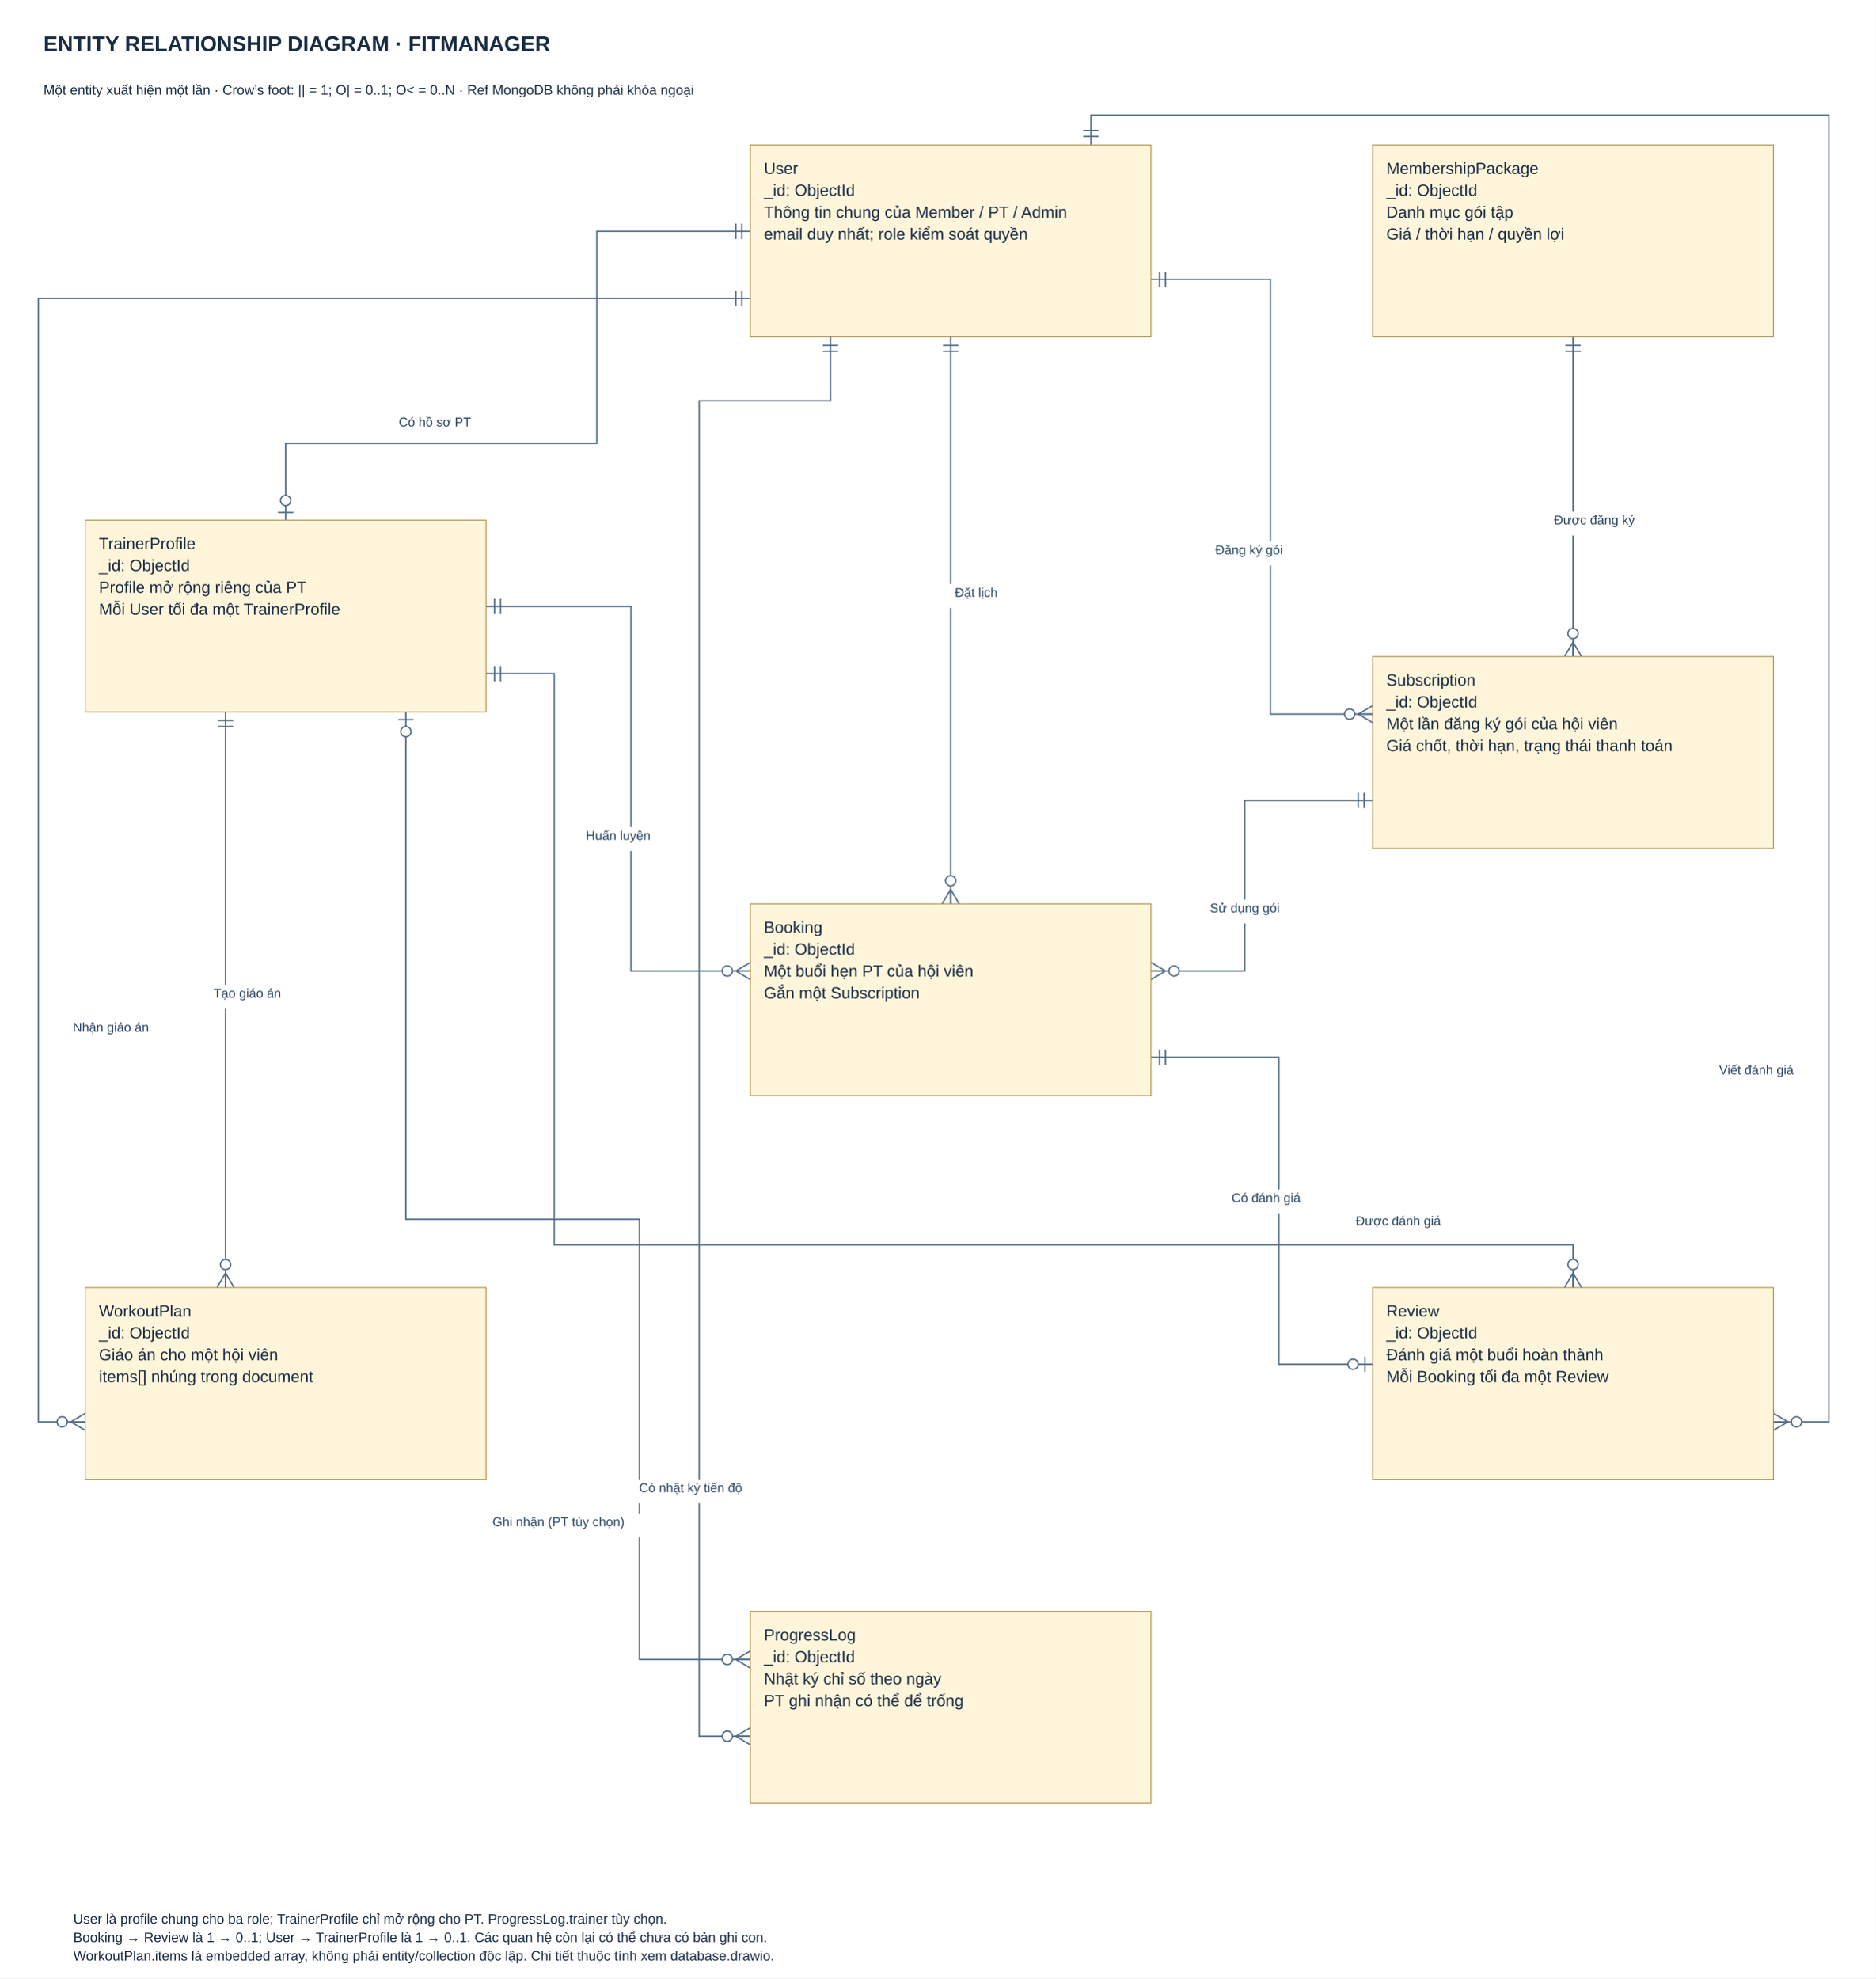
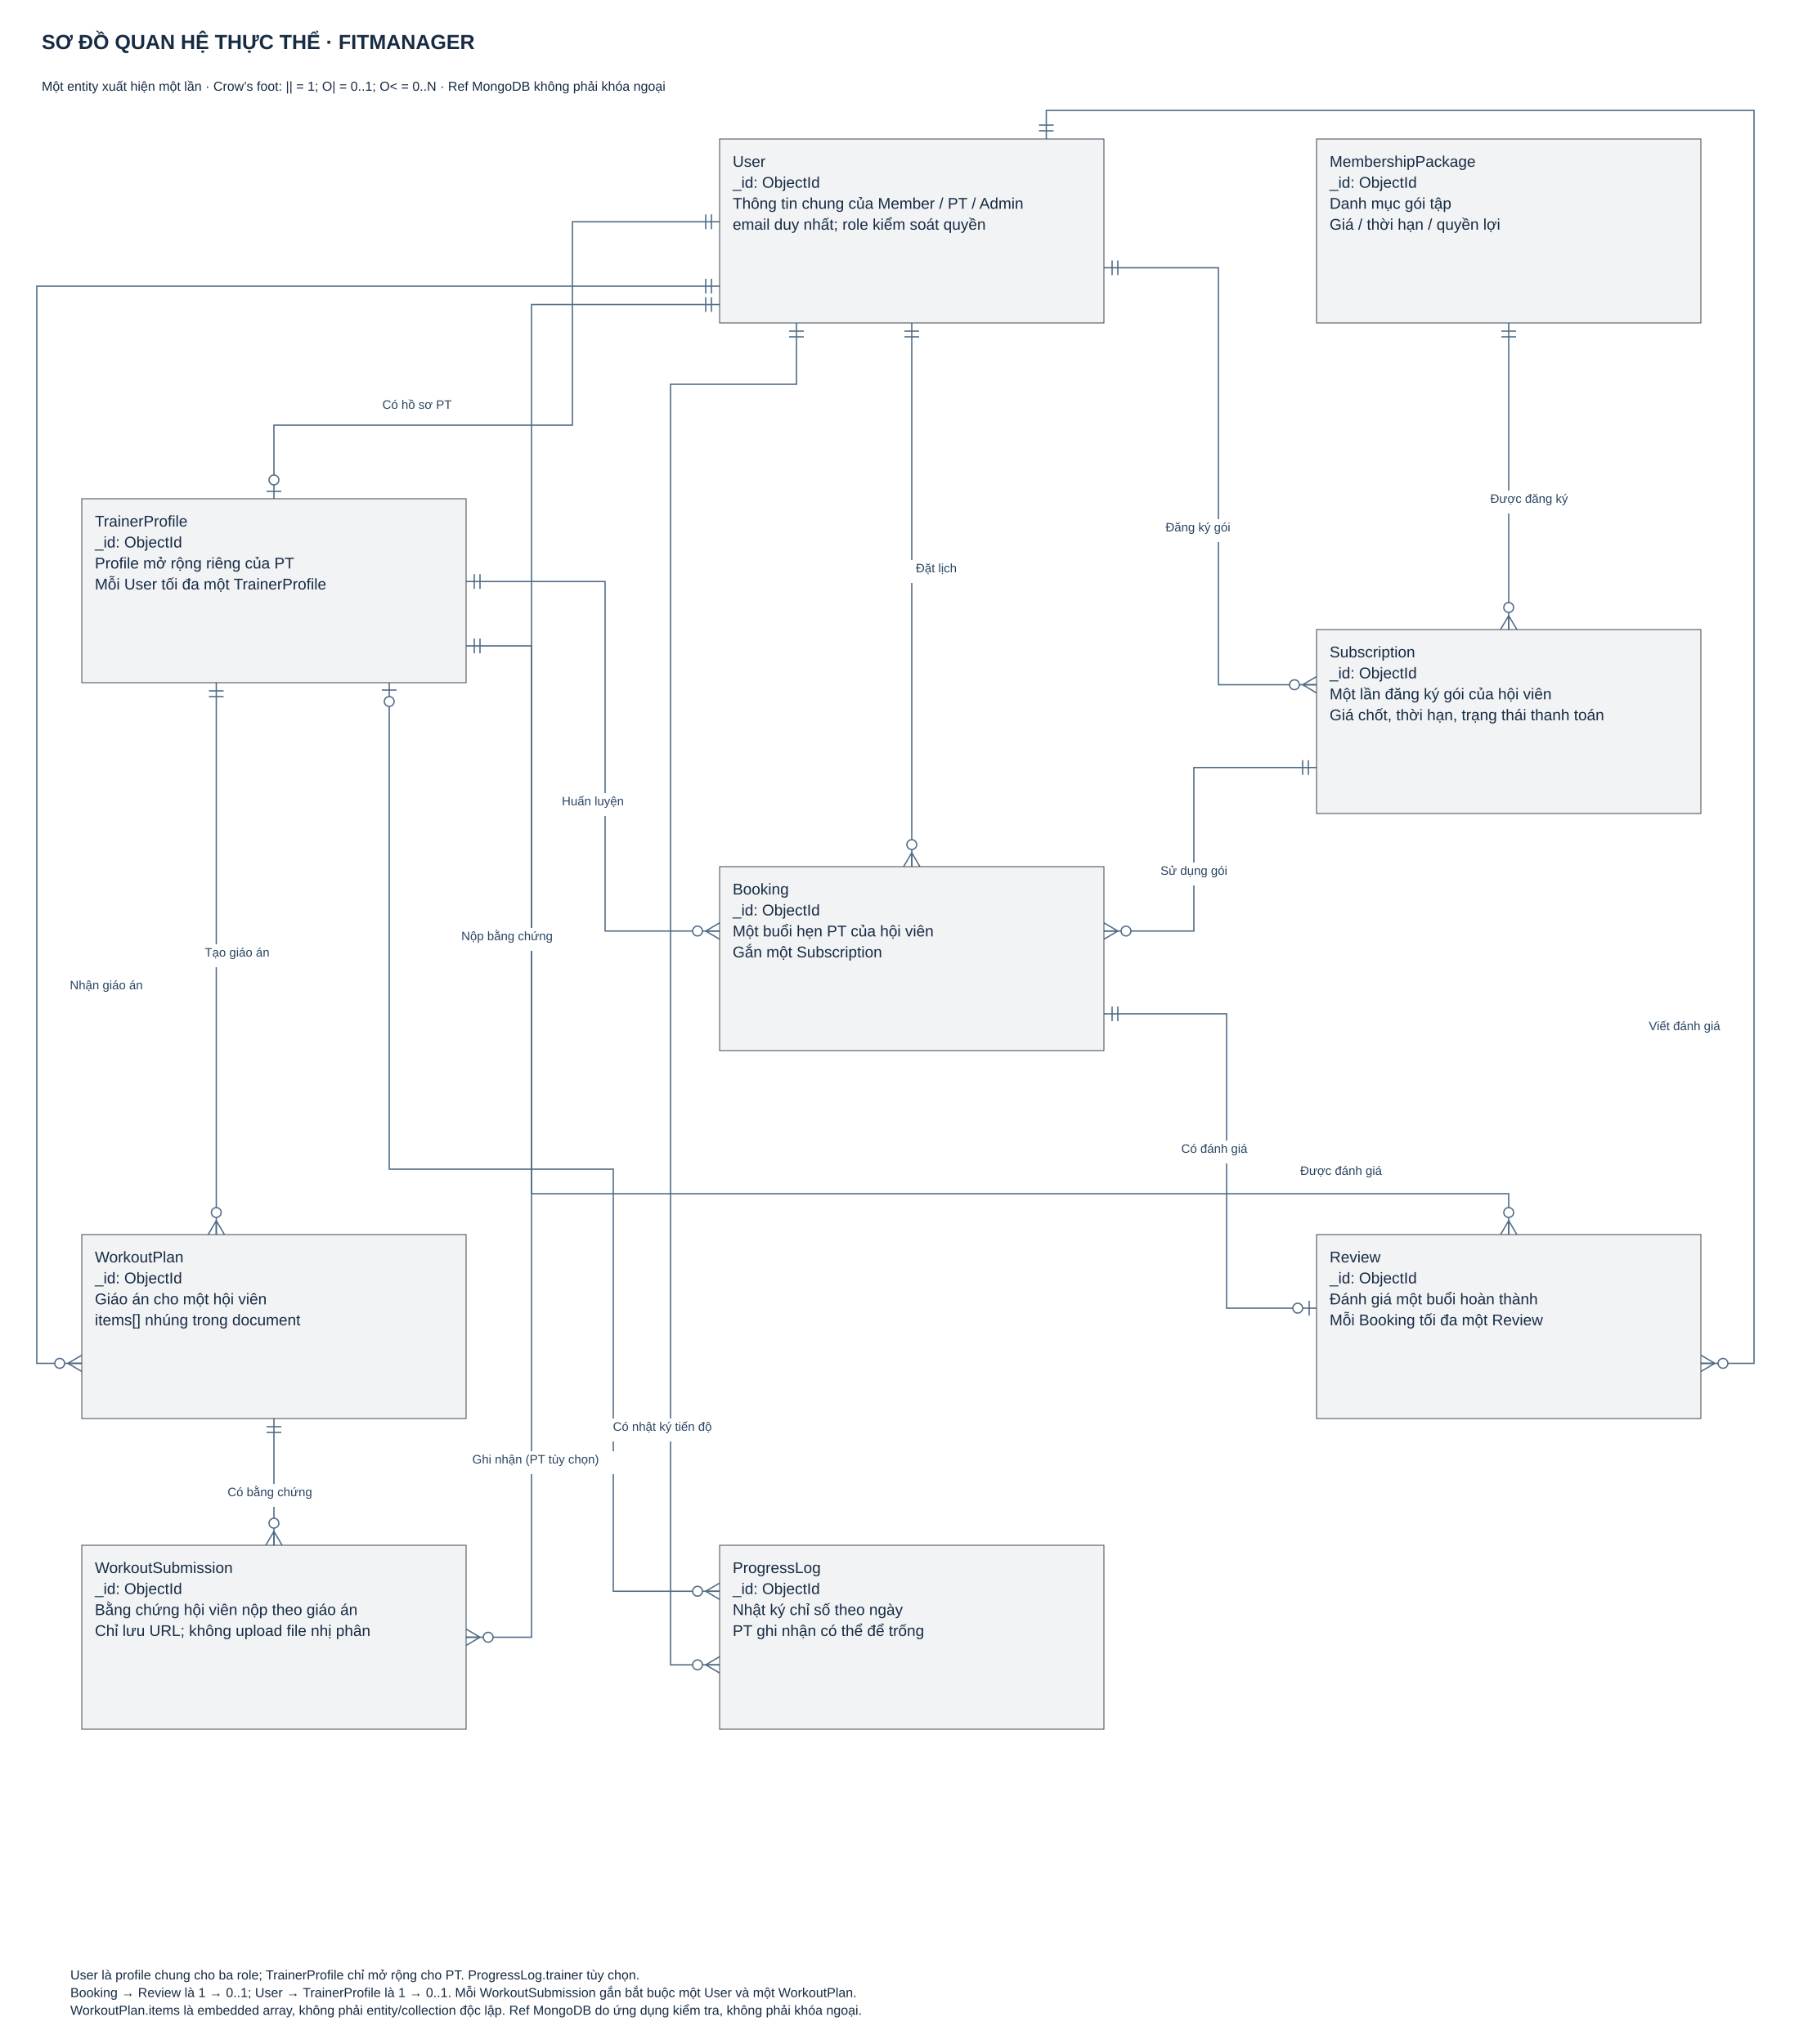
- <svg xmlns="http://www.w3.org/2000/svg" width="2200" height="2320" viewBox="0 0 2200 2320">
+ <svg xmlns="http://www.w3.org/2000/svg" width="2200" height="2500" viewBox="0 0 2200 2500">
  <rect width="100%" height="100%" fill="white" />
  <path d="M880,271.25 L700,271.25 L700,520 L335,520 L335,610" fill="none" stroke="#506b86" stroke-width="1.6" />
  <g transform="translate(335,610) rotate(90)" stroke="#506b86" stroke-width="1.6" fill="none">
    <path d="M-9,-9 V9" />
    <circle cx="-23" cy="0" r="6" fill="white" />
  </g>
  <g transform="translate(880,271.25) rotate(0)" stroke="#506b86" stroke-width="1.6" fill="none">
    <path d="M-10,-9 V9 M-17,-9 V9" />
  </g>
  <path d="M1350,327.5 L1490,327.5 L1490,837.5 L1610,837.5" fill="none" stroke="#506b86" stroke-width="1.6" />
  <g transform="translate(1610,837.5) rotate(0)" stroke="#506b86" stroke-width="1.6" fill="none">
    <path d="M0,-10 L-17,0 L0,10 M-17,0 H0" />
    <circle cx="-27" cy="0" r="6" fill="white" />
  </g>
  <g transform="translate(1350,327.5) rotate(180)" stroke="#506b86" stroke-width="1.6" fill="none">
    <path d="M-10,-9 V9 M-17,-9 V9" />
  </g>
  <path d="M1845,395 L1845,770" fill="none" stroke="#506b86" stroke-width="1.6" />
  <g transform="translate(1845,770) rotate(90)" stroke="#506b86" stroke-width="1.6" fill="none">
    <path d="M0,-10 L-17,0 L0,10 M-17,0 H0" />
    <circle cx="-27" cy="0" r="6" fill="white" />
  </g>
  <g transform="translate(1845,395) rotate(-90)" stroke="#506b86" stroke-width="1.6" fill="none">
    <path d="M-10,-9 V9 M-17,-9 V9" />
  </g>
  <path d="M1115,395 L1115,1060" fill="none" stroke="#506b86" stroke-width="1.6" />
  <g transform="translate(1115,1060) rotate(90)" stroke="#506b86" stroke-width="1.6" fill="none">
    <path d="M0,-10 L-17,0 L0,10 M-17,0 H0" />
    <circle cx="-27" cy="0" r="6" fill="white" />
  </g>
  <g transform="translate(1115,395) rotate(-90)" stroke="#506b86" stroke-width="1.6" fill="none">
    <path d="M-10,-9 V9 M-17,-9 V9" />
  </g>
  <path d="M570,711.25 L740,711.25 L740,1138.75 L880,1138.75" fill="none" stroke="#506b86" stroke-width="1.6" />
  <g transform="translate(880,1138.75) rotate(0)" stroke="#506b86" stroke-width="1.6" fill="none">
    <path d="M0,-10 L-17,0 L0,10 M-17,0 H0" />
    <circle cx="-27" cy="0" r="6" fill="white" />
  </g>
  <g transform="translate(570,711.25) rotate(180)" stroke="#506b86" stroke-width="1.6" fill="none">
    <path d="M-10,-9 V9 M-17,-9 V9" />
  </g>
  <path d="M1610,938.75 L1460,938.75 L1460,1138.75 L1350,1138.75" fill="none" stroke="#506b86" stroke-width="1.6" />
  <g transform="translate(1350,1138.75) rotate(180)" stroke="#506b86" stroke-width="1.6" fill="none">
    <path d="M0,-10 L-17,0 L0,10 M-17,0 H0" />
    <circle cx="-27" cy="0" r="6" fill="white" />
  </g>
  <g transform="translate(1610,938.75) rotate(0)" stroke="#506b86" stroke-width="1.6" fill="none">
    <path d="M-10,-9 V9 M-17,-9 V9" />
  </g>
  <path d="M880,350 L45,350 L45,1667.5 L100,1667.5" fill="none" stroke="#506b86" stroke-width="1.6" />
  <g transform="translate(100,1667.5) rotate(0)" stroke="#506b86" stroke-width="1.6" fill="none">
    <path d="M0,-10 L-17,0 L0,10 M-17,0 H0" />
    <circle cx="-27" cy="0" r="6" fill="white" />
  </g>
  <g transform="translate(880,350) rotate(0)" stroke="#506b86" stroke-width="1.6" fill="none">
    <path d="M-10,-9 V9 M-17,-9 V9" />
  </g>
  <path d="M264.5,835 L264.5,1510" fill="none" stroke="#506b86" stroke-width="1.6" />
  <g transform="translate(264.5,1510) rotate(90)" stroke="#506b86" stroke-width="1.6" fill="none">
    <path d="M0,-10 L-17,0 L0,10 M-17,0 H0" />
    <circle cx="-27" cy="0" r="6" fill="white" />
  </g>
  <g transform="translate(264.5,835) rotate(-90)" stroke="#506b86" stroke-width="1.6" fill="none">
    <path d="M-10,-9 V9 M-17,-9 V9" />
  </g>
+   <path d="M335,1735 L335,1890" fill="none" stroke="#506b86" stroke-width="1.6" />
+   <g transform="translate(335,1890) rotate(90)" stroke="#506b86" stroke-width="1.6" fill="none">
+     <path d="M0,-10 L-17,0 L0,10 M-17,0 H0" />
+     <circle cx="-27" cy="0" r="6" fill="white" />
+   </g>
+   <g transform="translate(335,1735) rotate(-90)" stroke="#506b86" stroke-width="1.6" fill="none">
+     <path d="M-10,-9 V9 M-17,-9 V9" />
+   </g>
+   <path d="M880,372.5 L650,372.5 L650,2002.5 L570,2002.5" fill="none" stroke="#506b86" stroke-width="1.6" />
+   <g transform="translate(570,2002.5) rotate(180)" stroke="#506b86" stroke-width="1.6" fill="none">
+     <path d="M0,-10 L-17,0 L0,10 M-17,0 H0" />
+     <circle cx="-27" cy="0" r="6" fill="white" />
+   </g>
+   <g transform="translate(880,372.5) rotate(0)" stroke="#506b86" stroke-width="1.6" fill="none">
+     <path d="M-10,-9 V9 M-17,-9 V9" />
+   </g>
  <path d="M974,395 L974,470 L820,470 L820,2036.25 L880,2036.25" fill="none" stroke="#506b86" stroke-width="1.6" />
  <g transform="translate(880,2036.25) rotate(0)" stroke="#506b86" stroke-width="1.6" fill="none">
    <path d="M0,-10 L-17,0 L0,10 M-17,0 H0" />
    <circle cx="-27" cy="0" r="6" fill="white" />
  </g>
  <g transform="translate(974,395) rotate(-90)" stroke="#506b86" stroke-width="1.6" fill="none">
    <path d="M-10,-9 V9 M-17,-9 V9" />
  </g>
  <path d="M476,835 L476,1430 L750,1430 L750,1946.25 L880,1946.25" fill="none" stroke="#506b86" stroke-width="1.6" />
  <g transform="translate(880,1946.25) rotate(0)" stroke="#506b86" stroke-width="1.6" fill="none">
    <path d="M0,-10 L-17,0 L0,10 M-17,0 H0" />
    <circle cx="-27" cy="0" r="6" fill="white" />
  </g>
  <g transform="translate(476,835) rotate(-90)" stroke="#506b86" stroke-width="1.6" fill="none">
    <path d="M-9,-9 V9" />
    <circle cx="-23" cy="0" r="6" fill="white" />
  </g>
  <path d="M1350,1240 L1500,1240 L1500,1600 L1610,1600" fill="none" stroke="#506b86" stroke-width="1.6" />
  <g transform="translate(1610,1600) rotate(0)" stroke="#506b86" stroke-width="1.6" fill="none">
    <path d="M-9,-9 V9" />
    <circle cx="-23" cy="0" r="6" fill="white" />
  </g>
  <g transform="translate(1350,1240) rotate(180)" stroke="#506b86" stroke-width="1.6" fill="none">
    <path d="M-10,-9 V9 M-17,-9 V9" />
  </g>
  <path d="M1279.5,170 L1279.5,135 L2145,135 L2145,1667.5 L2080,1667.5" fill="none" stroke="#506b86" stroke-width="1.6" />
  <g transform="translate(2080,1667.5) rotate(180)" stroke="#506b86" stroke-width="1.6" fill="none">
    <path d="M0,-10 L-17,0 L0,10 M-17,0 H0" />
    <circle cx="-27" cy="0" r="6" fill="white" />
  </g>
  <g transform="translate(1279.5,170) rotate(90)" stroke="#506b86" stroke-width="1.6" fill="none">
    <path d="M-10,-9 V9 M-17,-9 V9" />
  </g>
  <path d="M570,790 L650,790 L650,1460 L1845,1460 L1845,1510" fill="none" stroke="#506b86" stroke-width="1.6" />
  <g transform="translate(1845,1510) rotate(90)" stroke="#506b86" stroke-width="1.6" fill="none">
    <path d="M0,-10 L-17,0 L0,10 M-17,0 H0" />
    <circle cx="-27" cy="0" r="6" fill="white" />
  </g>
  <g transform="translate(570,790) rotate(180)" stroke="#506b86" stroke-width="1.6" fill="none">
    <path d="M-10,-9 V9 M-17,-9 V9" />
  </g>
  <text x="51" y="60" text-anchor="start" font-family="Arial, sans-serif" font-size="25" fill="#172b43" font-weight="700">
-     <tspan x="51" dy="0">ENTITY RELATIONSHIP DIAGRAM · FITMANAGER</tspan>
+     <tspan x="51" dy="0">SƠ ĐỒ QUAN HỆ THỰC THỂ · FITMANAGER</tspan>
  </text>
  <text x="51" y="111" text-anchor="start" font-family="Arial, sans-serif" font-size="16" fill="#172b43">
    <tspan x="51" dy="0">Một entity xuất hiện một lần · Crow’s foot: || = 1; O| = 0..1; O&lt; = 0..N · Ref MongoDB không phải khóa ngoại</tspan>
  </text>
-   <rect x="880" y="170" width="470" height="225" rx="0" fill="#fff5db" stroke="#ac893f" />
+   <rect x="880" y="170" width="470" height="225" rx="0" fill="#f1f3f5" stroke="#3f4852" />
  <text x="896" y="204" text-anchor="start" font-family="Arial, sans-serif" font-size="19" fill="#172b43">
    <tspan x="896" dy="0">User</tspan>
    <tspan x="896" dy="25.65">_id: ObjectId</tspan>
    <tspan x="896" dy="25.65">Thông tin chung của Member / PT / Admin</tspan>
    <tspan x="896" dy="25.65">email duy nhất; role kiểm soát quyền</tspan>
  </text>
-   <rect x="100" y="610" width="470" height="225" rx="0" fill="#fff5db" stroke="#ac893f" />
+   <rect x="100" y="610" width="470" height="225" rx="0" fill="#f1f3f5" stroke="#3f4852" />
  <text x="116" y="644" text-anchor="start" font-family="Arial, sans-serif" font-size="19" fill="#172b43">
    <tspan x="116" dy="0">TrainerProfile</tspan>
    <tspan x="116" dy="25.65">_id: ObjectId</tspan>
    <tspan x="116" dy="25.65">Profile mở rộng riêng của PT</tspan>
    <tspan x="116" dy="25.65">Mỗi User tối đa một TrainerProfile</tspan>
  </text>
-   <rect x="1610" y="170" width="470" height="225" rx="0" fill="#fff5db" stroke="#ac893f" />
+   <rect x="1610" y="170" width="470" height="225" rx="0" fill="#f1f3f5" stroke="#3f4852" />
  <text x="1626" y="204" text-anchor="start" font-family="Arial, sans-serif" font-size="19" fill="#172b43">
    <tspan x="1626" dy="0">MembershipPackage</tspan>
    <tspan x="1626" dy="25.65">_id: ObjectId</tspan>
    <tspan x="1626" dy="25.65">Danh mục gói tập</tspan>
    <tspan x="1626" dy="25.65">Giá / thời hạn / quyền lợi</tspan>
  </text>
-   <rect x="1610" y="770" width="470" height="225" rx="0" fill="#fff5db" stroke="#ac893f" />
+   <rect x="1610" y="770" width="470" height="225" rx="0" fill="#f1f3f5" stroke="#3f4852" />
  <text x="1626" y="804" text-anchor="start" font-family="Arial, sans-serif" font-size="19" fill="#172b43">
    <tspan x="1626" dy="0">Subscription</tspan>
    <tspan x="1626" dy="25.65">_id: ObjectId</tspan>
    <tspan x="1626" dy="25.65">Một lần đăng ký gói của hội viên</tspan>
    <tspan x="1626" dy="25.65">Giá chốt, thời hạn, trạng thái thanh toán</tspan>
  </text>
-   <rect x="880" y="1060" width="470" height="225" rx="0" fill="#fff5db" stroke="#ac893f" />
+   <rect x="880" y="1060" width="470" height="225" rx="0" fill="#f1f3f5" stroke="#3f4852" />
  <text x="896" y="1094" text-anchor="start" font-family="Arial, sans-serif" font-size="19" fill="#172b43">
    <tspan x="896" dy="0">Booking</tspan>
    <tspan x="896" dy="25.65">_id: ObjectId</tspan>
    <tspan x="896" dy="25.65">Một buổi hẹn PT của hội viên</tspan>
    <tspan x="896" dy="25.65">Gắn một Subscription</tspan>
  </text>
-   <rect x="100" y="1510" width="470" height="225" rx="0" fill="#fff5db" stroke="#ac893f" />
+   <rect x="100" y="1510" width="470" height="225" rx="0" fill="#f1f3f5" stroke="#3f4852" />
  <text x="116" y="1544" text-anchor="start" font-family="Arial, sans-serif" font-size="19" fill="#172b43">
    <tspan x="116" dy="0">WorkoutPlan</tspan>
    <tspan x="116" dy="25.65">_id: ObjectId</tspan>
    <tspan x="116" dy="25.65">Giáo án cho một hội viên</tspan>
    <tspan x="116" dy="25.65">items[] nhúng trong document</tspan>
  </text>
-   <rect x="880" y="1890" width="470" height="225" rx="0" fill="#fff5db" stroke="#ac893f" />
+   <rect x="880" y="1890" width="470" height="225" rx="0" fill="#f1f3f5" stroke="#3f4852" />
  <text x="896" y="1924" text-anchor="start" font-family="Arial, sans-serif" font-size="19" fill="#172b43">
    <tspan x="896" dy="0">ProgressLog</tspan>
    <tspan x="896" dy="25.65">_id: ObjectId</tspan>
    <tspan x="896" dy="25.65">Nhật ký chỉ số theo ngày</tspan>
    <tspan x="896" dy="25.65">PT ghi nhận có thể để trống</tspan>
  </text>
-   <rect x="1610" y="1510" width="470" height="225" rx="0" fill="#fff5db" stroke="#ac893f" />
+   <rect x="1610" y="1510" width="470" height="225" rx="0" fill="#f1f3f5" stroke="#3f4852" />
  <text x="1626" y="1544" text-anchor="start" font-family="Arial, sans-serif" font-size="19" fill="#172b43">
    <tspan x="1626" dy="0">Review</tspan>
    <tspan x="1626" dy="25.65">_id: ObjectId</tspan>
    <tspan x="1626" dy="25.65">Đánh giá một buổi hoàn thành</tspan>
    <tspan x="1626" dy="25.65">Mỗi Booking tối đa một Review</tspan>
  </text>
-   <text x="86" y="2256" text-anchor="start" font-family="Arial, sans-serif" font-size="16" fill="#172b43">
+   <rect x="100" y="1890" width="470" height="225" rx="0" fill="#f1f3f5" stroke="#3f4852" />
+   <text x="116" y="1924" text-anchor="start" font-family="Arial, sans-serif" font-size="19" fill="#172b43">
+     <tspan x="116" dy="0">WorkoutSubmission</tspan>
+     <tspan x="116" dy="25.65">_id: ObjectId</tspan>
+     <tspan x="116" dy="25.65">Bằng chứng hội viên nộp theo giáo án</tspan>
+     <tspan x="116" dy="25.65">Chỉ lưu URL; không upload file nhị phân</tspan>
+   </text>
+   <text x="86" y="2421" text-anchor="start" font-family="Arial, sans-serif" font-size="16" fill="#172b43">
    <tspan x="86" dy="0">User là profile chung cho ba role; TrainerProfile chỉ mở rộng cho PT. ProgressLog.trainer tùy chọn.</tspan>
-     <tspan x="86" dy="21.6">Booking → Review là 1 → 0..1; User → TrainerProfile là 1 → 0..1. Các quan hệ còn lại có thể chưa có bản ghi con.</tspan>
-     <tspan x="86" dy="21.6">WorkoutPlan.items là embedded array, không phải entity/collection độc lập. Chi tiết thuộc tính xem database.drawio.</tspan>
+     <tspan x="86" dy="21.6">Booking → Review là 1 → 0..1; User → TrainerProfile là 1 → 0..1. Mỗi WorkoutSubmission gắn bắt buộc một User và một WorkoutPlan.</tspan>
+     <tspan x="86" dy="21.6">WorkoutPlan.items là embedded array, không phải entity/collection độc lập. Ref MongoDB do ứng dụng kiểm tra, không phải khóa ngoại.</tspan>
  </text>
  <rect x="456" y="485" width="108" height="28" rx="3" fill="white" />
  <text x="510" y="500" text-anchor="middle" font-family="Arial, sans-serif" font-size="15" fill="#284461">
    <tspan x="510" dy="0">Có hồ sơ PT</tspan>
  </text>
  <rect x="1411" y="635" width="108" height="28" rx="3" fill="white" />
  <text x="1465" y="650" text-anchor="middle" font-family="Arial, sans-serif" font-size="15" fill="#284461">
    <tspan x="1465" dy="0">Đăng ký gói</tspan>
  </text>
  <rect x="1812" y="600" width="116" height="28" rx="3" fill="white" />
  <text x="1870" y="615" text-anchor="middle" font-family="Arial, sans-serif" font-size="15" fill="#284461">
    <tspan x="1870" dy="0">Được đăng ký</tspan>
  </text>
  <rect x="1103" y="685" width="84" height="28" rx="3" fill="white" />
  <text x="1145" y="700" text-anchor="middle" font-family="Arial, sans-serif" font-size="15" fill="#284461">
    <tspan x="1145" dy="0">Đặt lịch</tspan>
  </text>
  <rect x="675" y="970" width="100" height="28" rx="3" fill="white" />
  <text x="725" y="985" text-anchor="middle" font-family="Arial, sans-serif" font-size="15" fill="#284461">
    <tspan x="725" dy="0">Huấn luyện</tspan>
  </text>
  <rect x="1406" y="1055" width="108" height="28" rx="3" fill="white" />
  <text x="1460" y="1070" text-anchor="middle" font-family="Arial, sans-serif" font-size="15" fill="#284461">
    <tspan x="1460" dy="0">Sử dụng gói</tspan>
  </text>
  <rect x="72" y="1195" width="116" height="28" rx="3" fill="white" />
  <text x="130" y="1210" text-anchor="middle" font-family="Arial, sans-serif" font-size="15" fill="#284461">
    <tspan x="130" dy="0">Nhận giáo án</tspan>
  </text>
  <rect x="236" y="1155" width="108" height="28" rx="3" fill="white" />
  <text x="290" y="1170" text-anchor="middle" font-family="Arial, sans-serif" font-size="15" fill="#284461">
    <tspan x="290" dy="0">Tạo giáo án</tspan>
  </text>
+   <rect x="268" y="1815" width="124" height="28" rx="3" fill="white" />
+   <text x="330" y="1830" text-anchor="middle" font-family="Arial, sans-serif" font-size="15" fill="#284461">
+     <tspan x="330" dy="0">Có bằng chứng</tspan>
+   </text>
+   <rect x="554" y="1135" width="132" height="28" rx="3" fill="white" />
+   <text x="620" y="1150" text-anchor="middle" font-family="Arial, sans-serif" font-size="15" fill="#284461">
+     <tspan x="620" dy="0">Nộp bằng chứng</tspan>
+   </text>
  <rect x="728" y="1735" width="164" height="28" rx="3" fill="white" />
  <text x="810" y="1750" text-anchor="middle" font-family="Arial, sans-serif" font-size="15" fill="#284461">
    <tspan x="810" dy="0">Có nhật ký tiến độ</tspan>
  </text>
  <rect x="557" y="1775" width="196" height="28" rx="3" fill="white" />
  <text x="655" y="1790" text-anchor="middle" font-family="Arial, sans-serif" font-size="15" fill="#284461">
    <tspan x="655" dy="0">Ghi nhận (PT tùy chọn)</tspan>
  </text>
  <rect x="1431" y="1395" width="108" height="28" rx="3" fill="white" />
  <text x="1485" y="1410" text-anchor="middle" font-family="Arial, sans-serif" font-size="15" fill="#284461">
    <tspan x="1485" dy="0">Có đánh giá</tspan>
  </text>
  <rect x="1998" y="1245" width="124" height="28" rx="3" fill="white" />
  <text x="2060" y="1260" text-anchor="middle" font-family="Arial, sans-serif" font-size="15" fill="#284461">
    <tspan x="2060" dy="0">Viết đánh giá</tspan>
  </text>
  <rect x="1578" y="1422" width="124" height="28" rx="3" fill="white" />
  <text x="1640" y="1437" text-anchor="middle" font-family="Arial, sans-serif" font-size="15" fill="#284461">
    <tspan x="1640" dy="0">Được đánh giá</tspan>
  </text>
</svg>
